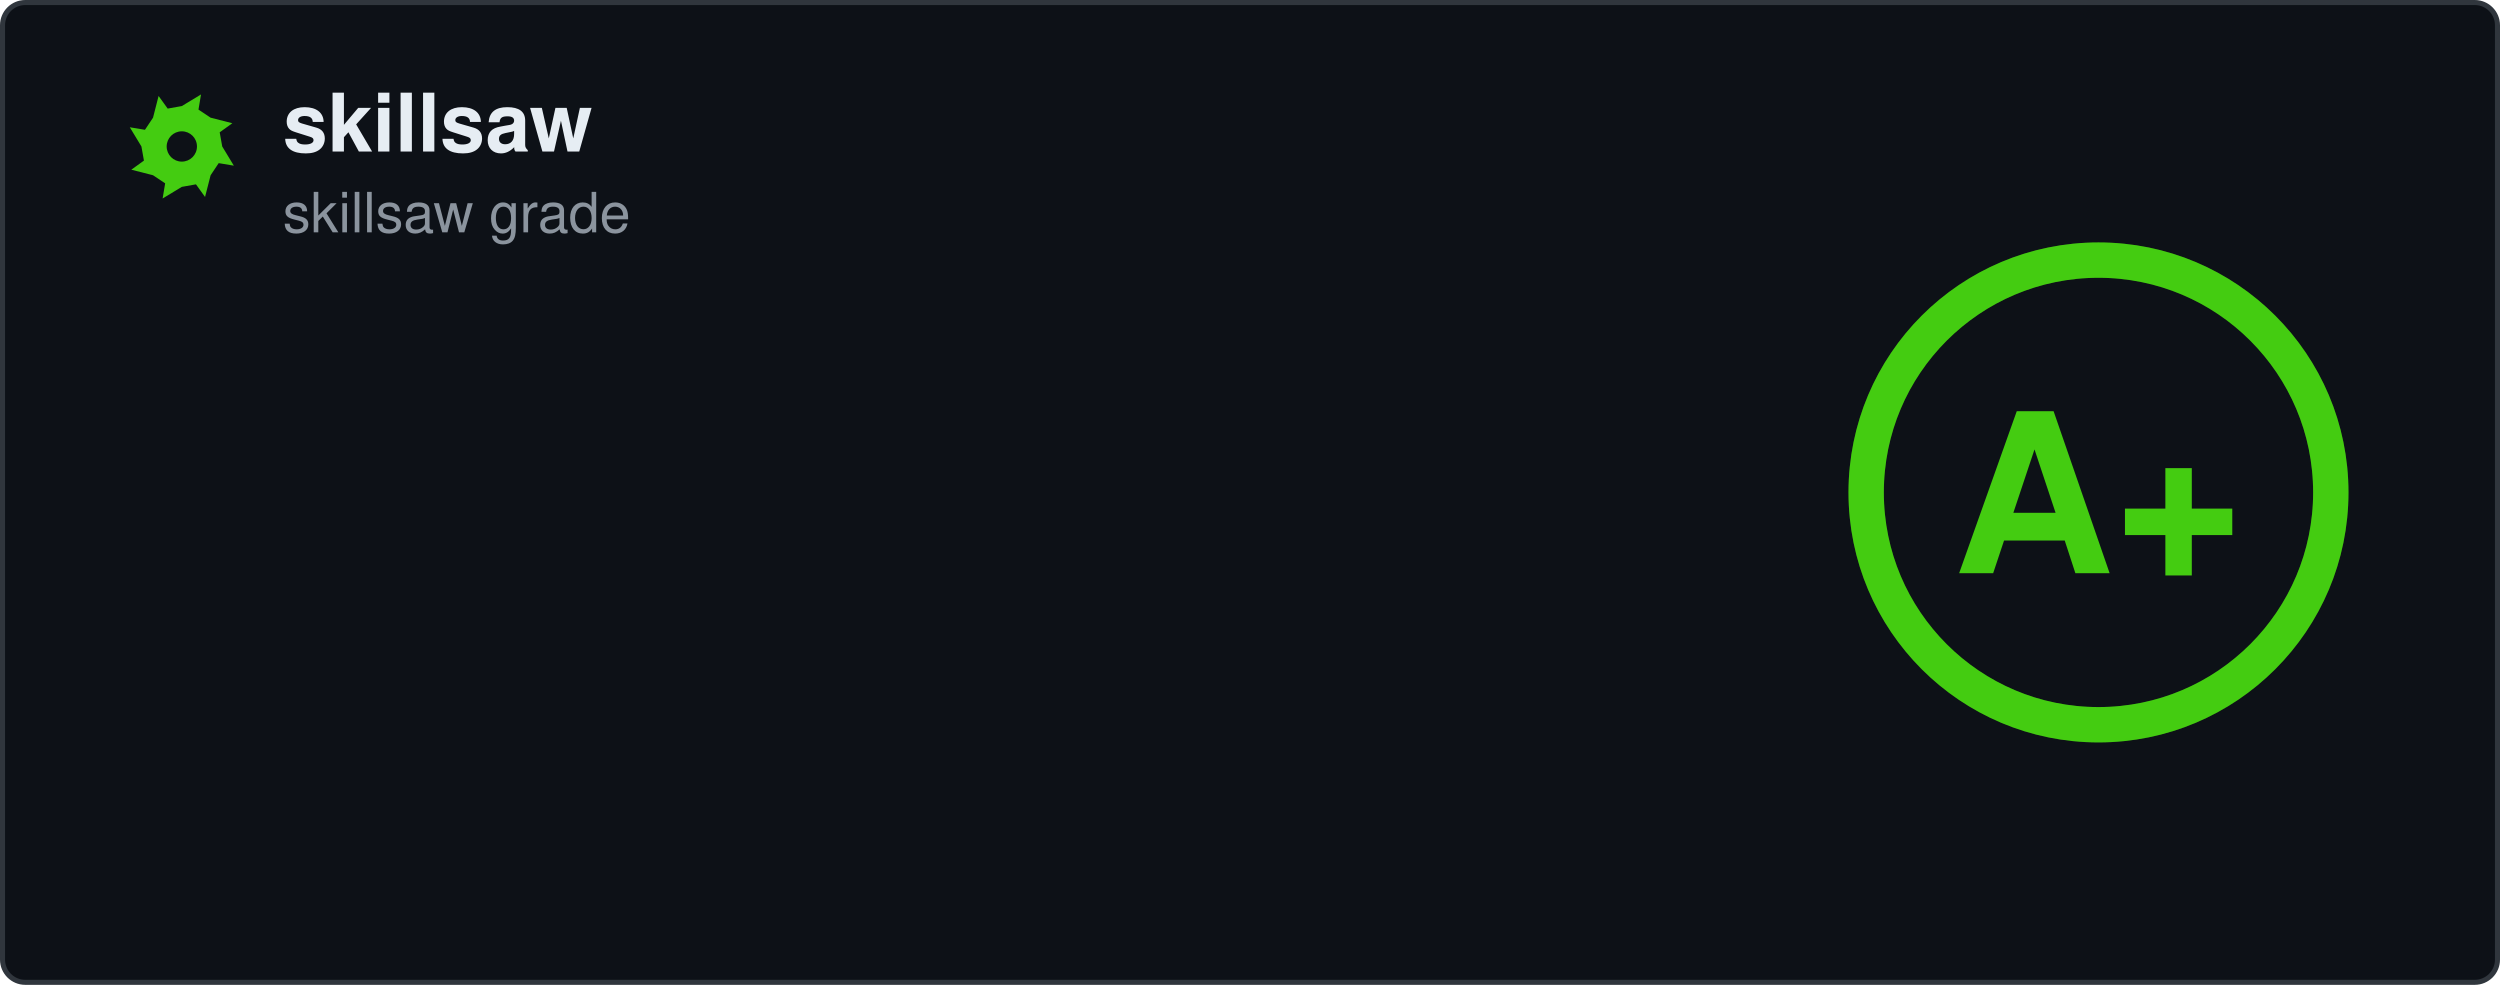
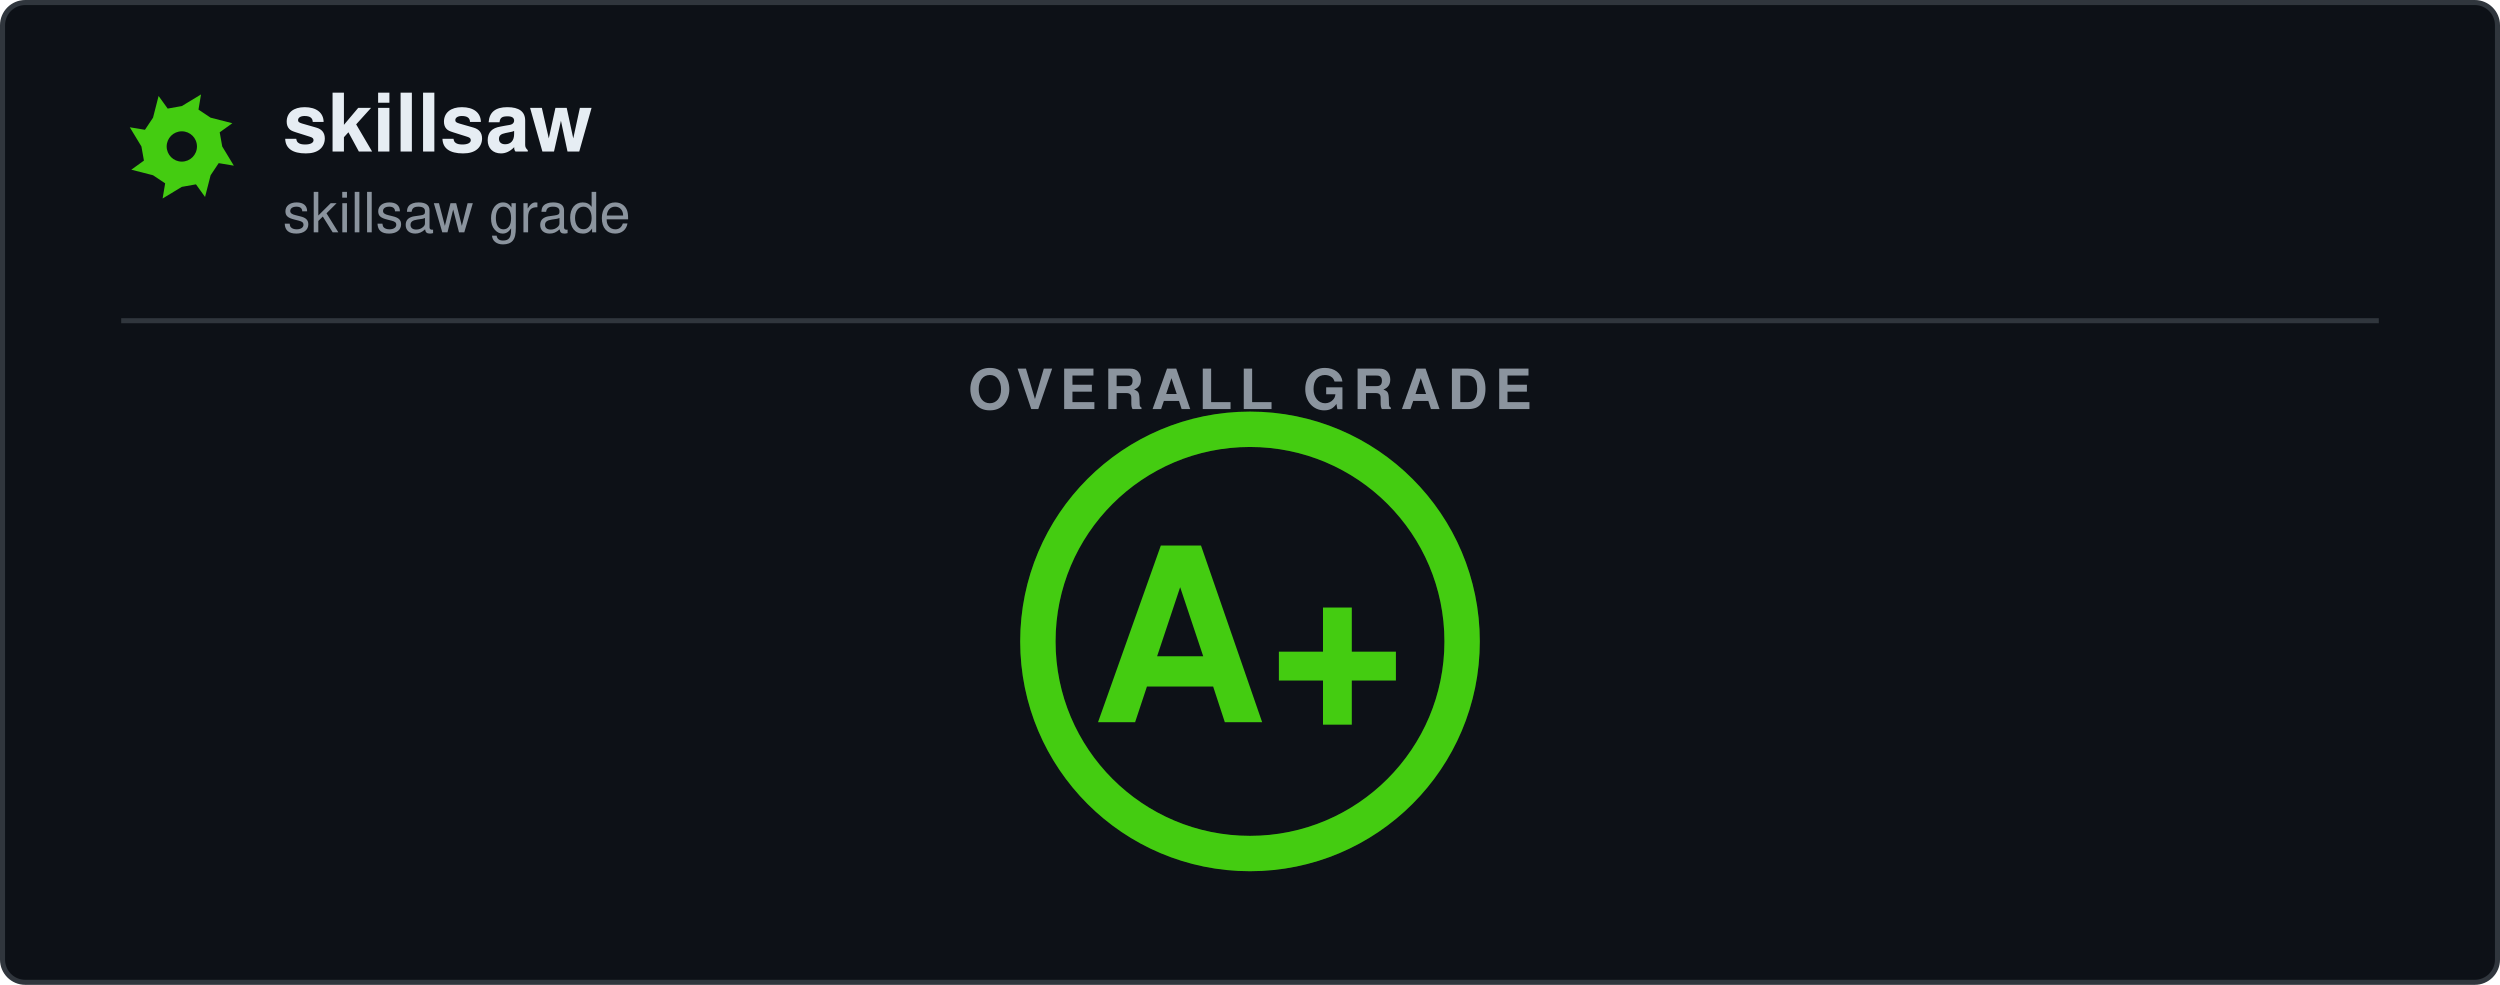
<svg xmlns="http://www.w3.org/2000/svg" width="495" height="195" viewBox="0 0 495 195" fill="none" role="img" aria-labelledby="card-title">
  <style>
    .title { font: 600 16px 'Segoe UI', Ubuntu, 'Helvetica Neue', Helvetica, Arial, sans-serif; fill: #e6edf3; }
    .subtitle { font: 400 11px 'Segoe UI', Ubuntu, 'Helvetica Neue', Helvetica, Arial, sans-serif; fill: #8b949e; }
-     .grade-letter { font: 800 44px 'Segoe UI', Ubuntu, 'Helvetica Neue', Helvetica, Arial, sans-serif; fill: #44cc11; }
+     .grade-label { font: 600 11px 'Segoe UI', Ubuntu, 'Helvetica Neue', Helvetica, Arial, sans-serif; fill: #8b949e; letter-spacing: 1.4px; }
+     .grade-letter { font: 800 48px 'Segoe UI', Ubuntu, 'Helvetica Neue', Helvetica, Arial, sans-serif; fill: #44cc11; }
  </style>
  <rect x="0.5" y="0.5" width="494" height="194" rx="4.5" fill="#0d1117" stroke="#30363d" />
  <g transform="translate(24, 17)">
    <path fill-rule="evenodd" fill="#44cc11" d="M20.0 12.0L22.3 15.8L19.3 15.3L17.7 17.7L16.6 22.0L14.8 19.5L12.0 20.0L8.2 22.3L8.7 19.3L6.3 17.7L2.0 16.6L4.5 14.8L4.0 12.0L1.7 8.2L4.7 8.7L6.3 6.3L7.4 2.0L9.2 4.5L12.0 4.0L15.8 1.7L15.3 4.7L17.7 6.3L22.0 7.4L19.5 9.2ZM15.0 12.0A3.0 3.0 0 1 0 9.0 12.0A3.0 3.0 0 1 0 15.0 12.0Z" />
  </g>
  <text x="56" y="30" class="title" data-testid="repo-name">skillsaw</text>
  <text x="56" y="46" class="subtitle">skillsaw grade</text>
-   <g transform="translate(415.5, 97.5)">
-     <circle r="46" fill="none" stroke="#44cc11" stroke-opacity="0.25" stroke-width="7" />
-     <circle r="46" fill="none" stroke="#44cc11" stroke-width="7" stroke-linecap="round" transform="rotate(-90)" stroke-dasharray="289.03 289.03" />
+   <path d="M24 63.5H471" stroke="#30363d" />
+   <text x="247.5" y="81" text-anchor="middle" class="grade-label">OVERALL GRADE</text>
+   <g transform="translate(247.5, 127)">
+     <circle r="42" fill="none" stroke="#44cc11" stroke-opacity="0.25" stroke-width="7" />
+     <circle r="42" fill="none" stroke="#44cc11" stroke-width="7" stroke-linecap="round" transform="rotate(-90)" stroke-dasharray="263.89 263.89" />
    <text y="16" text-anchor="middle" class="grade-letter" data-testid="grade-letter">A+</text>
  </g>
</svg>
